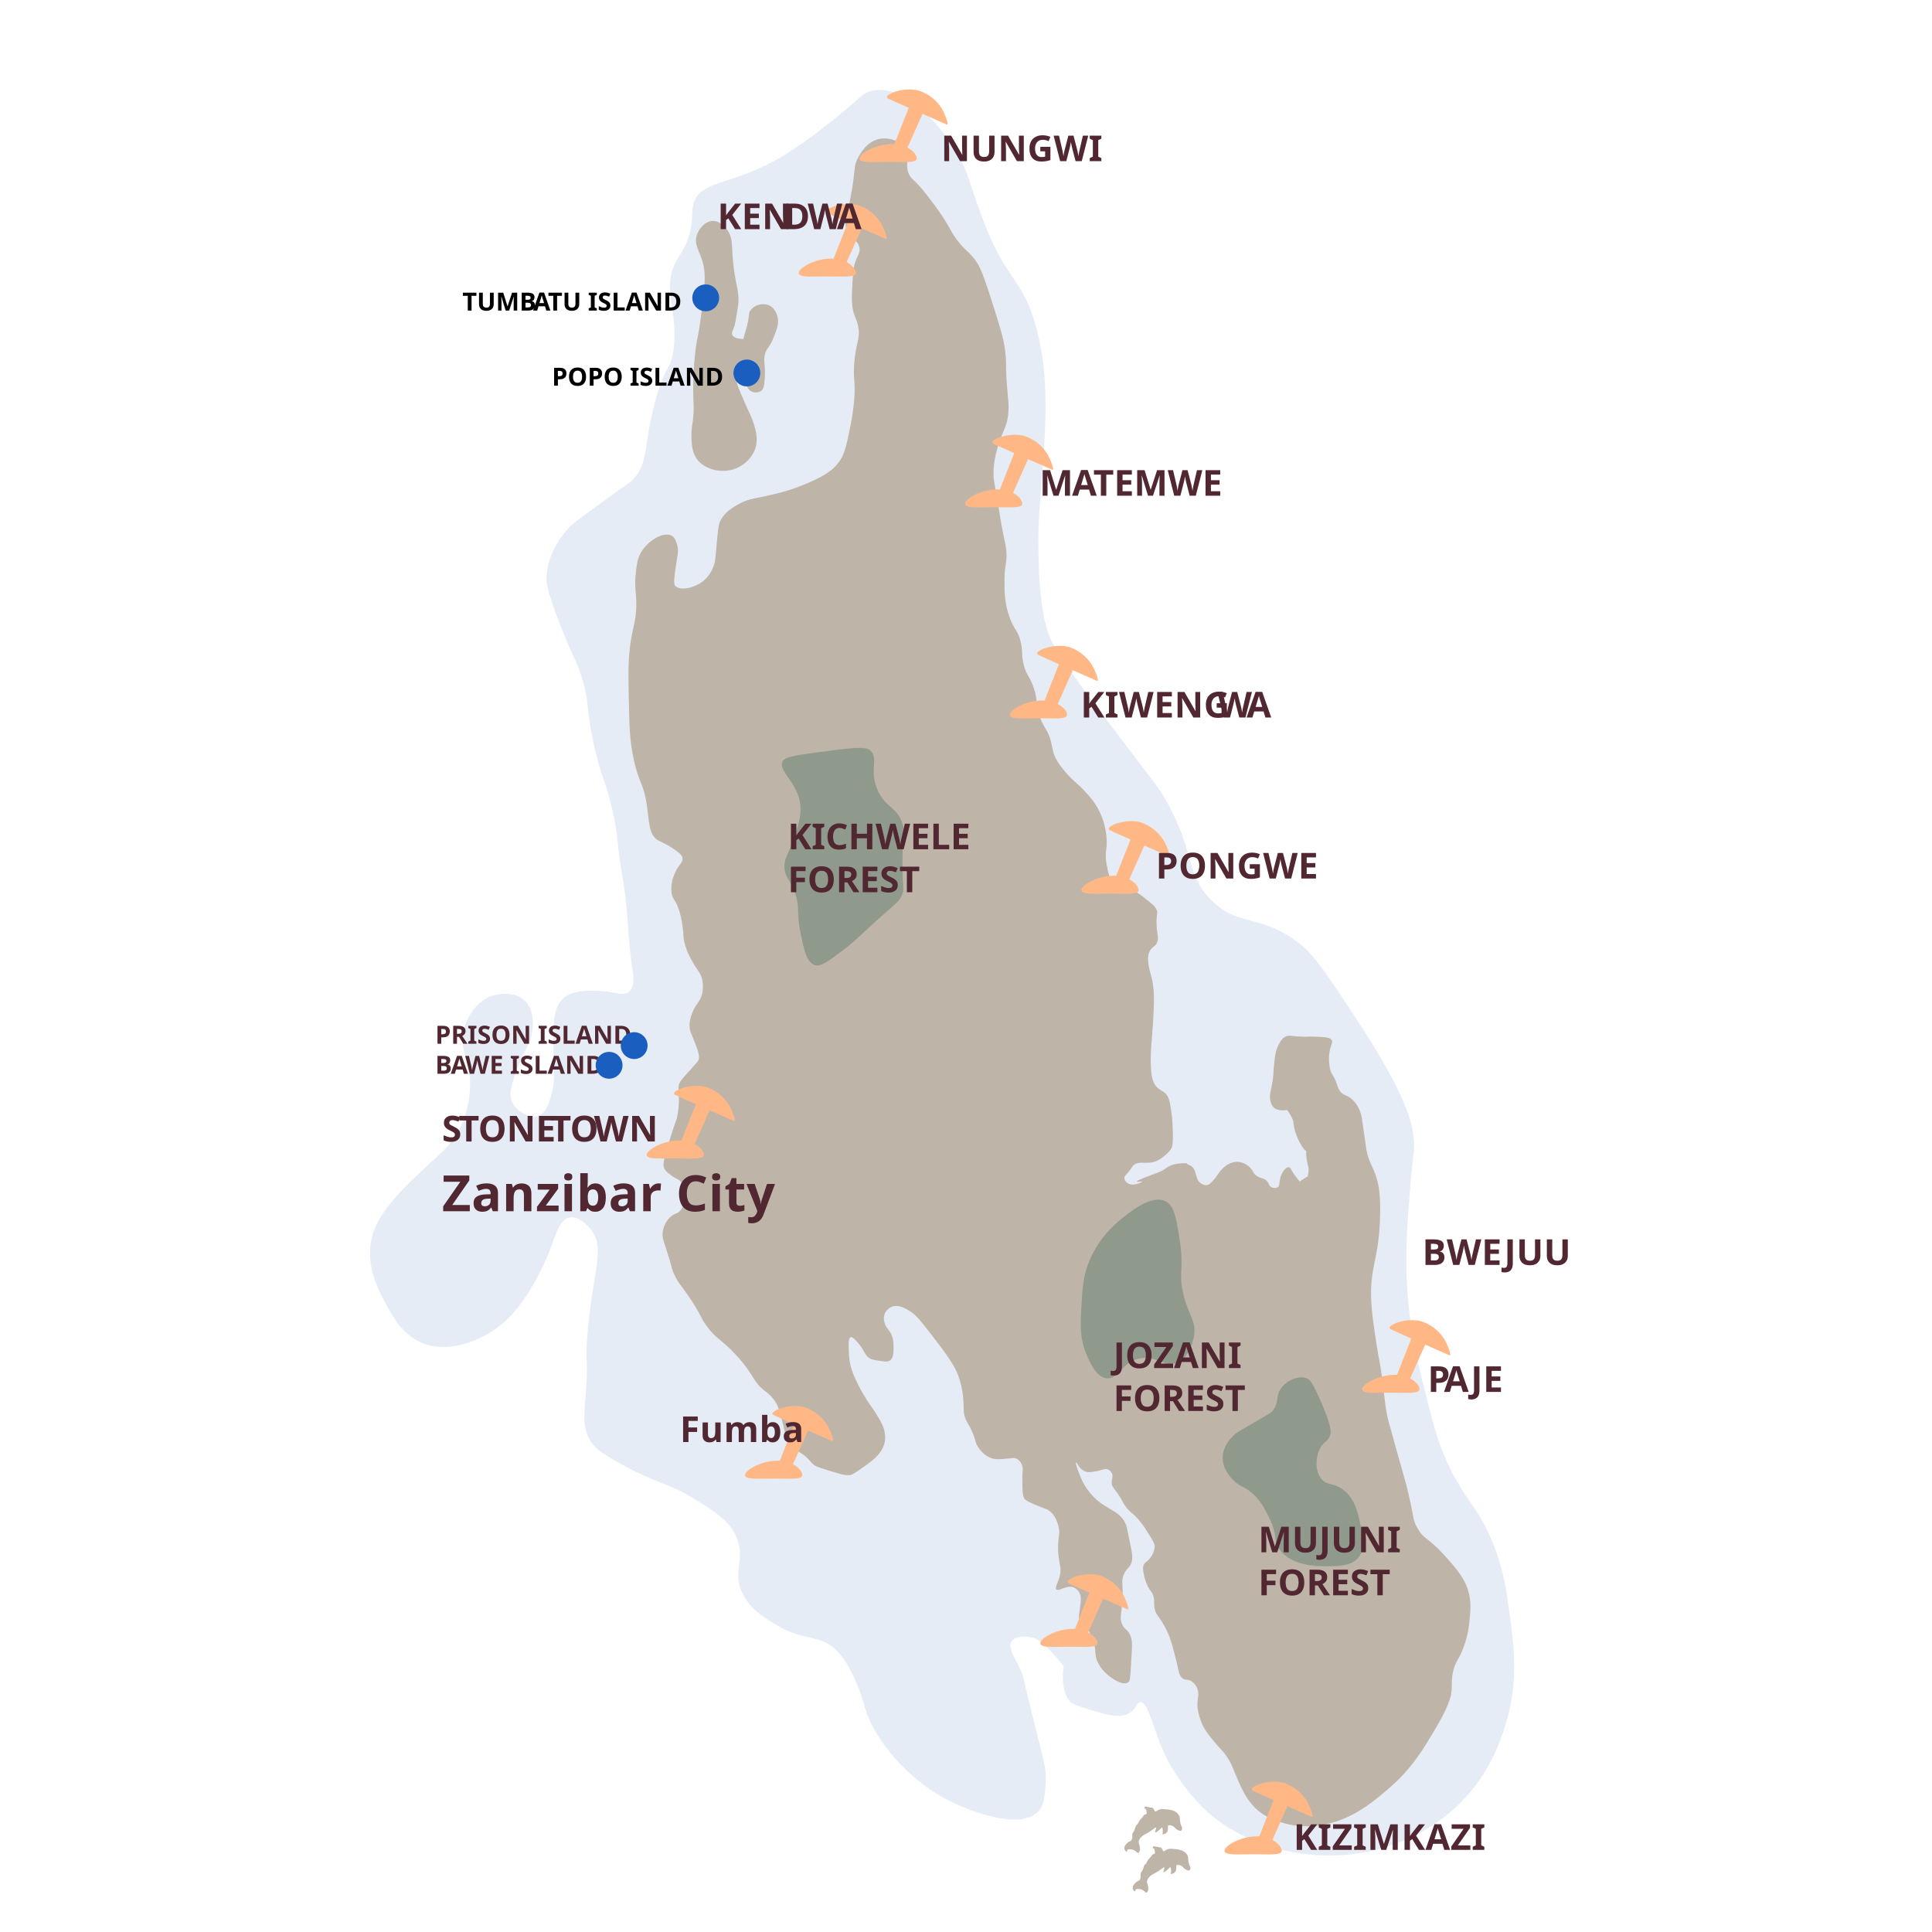
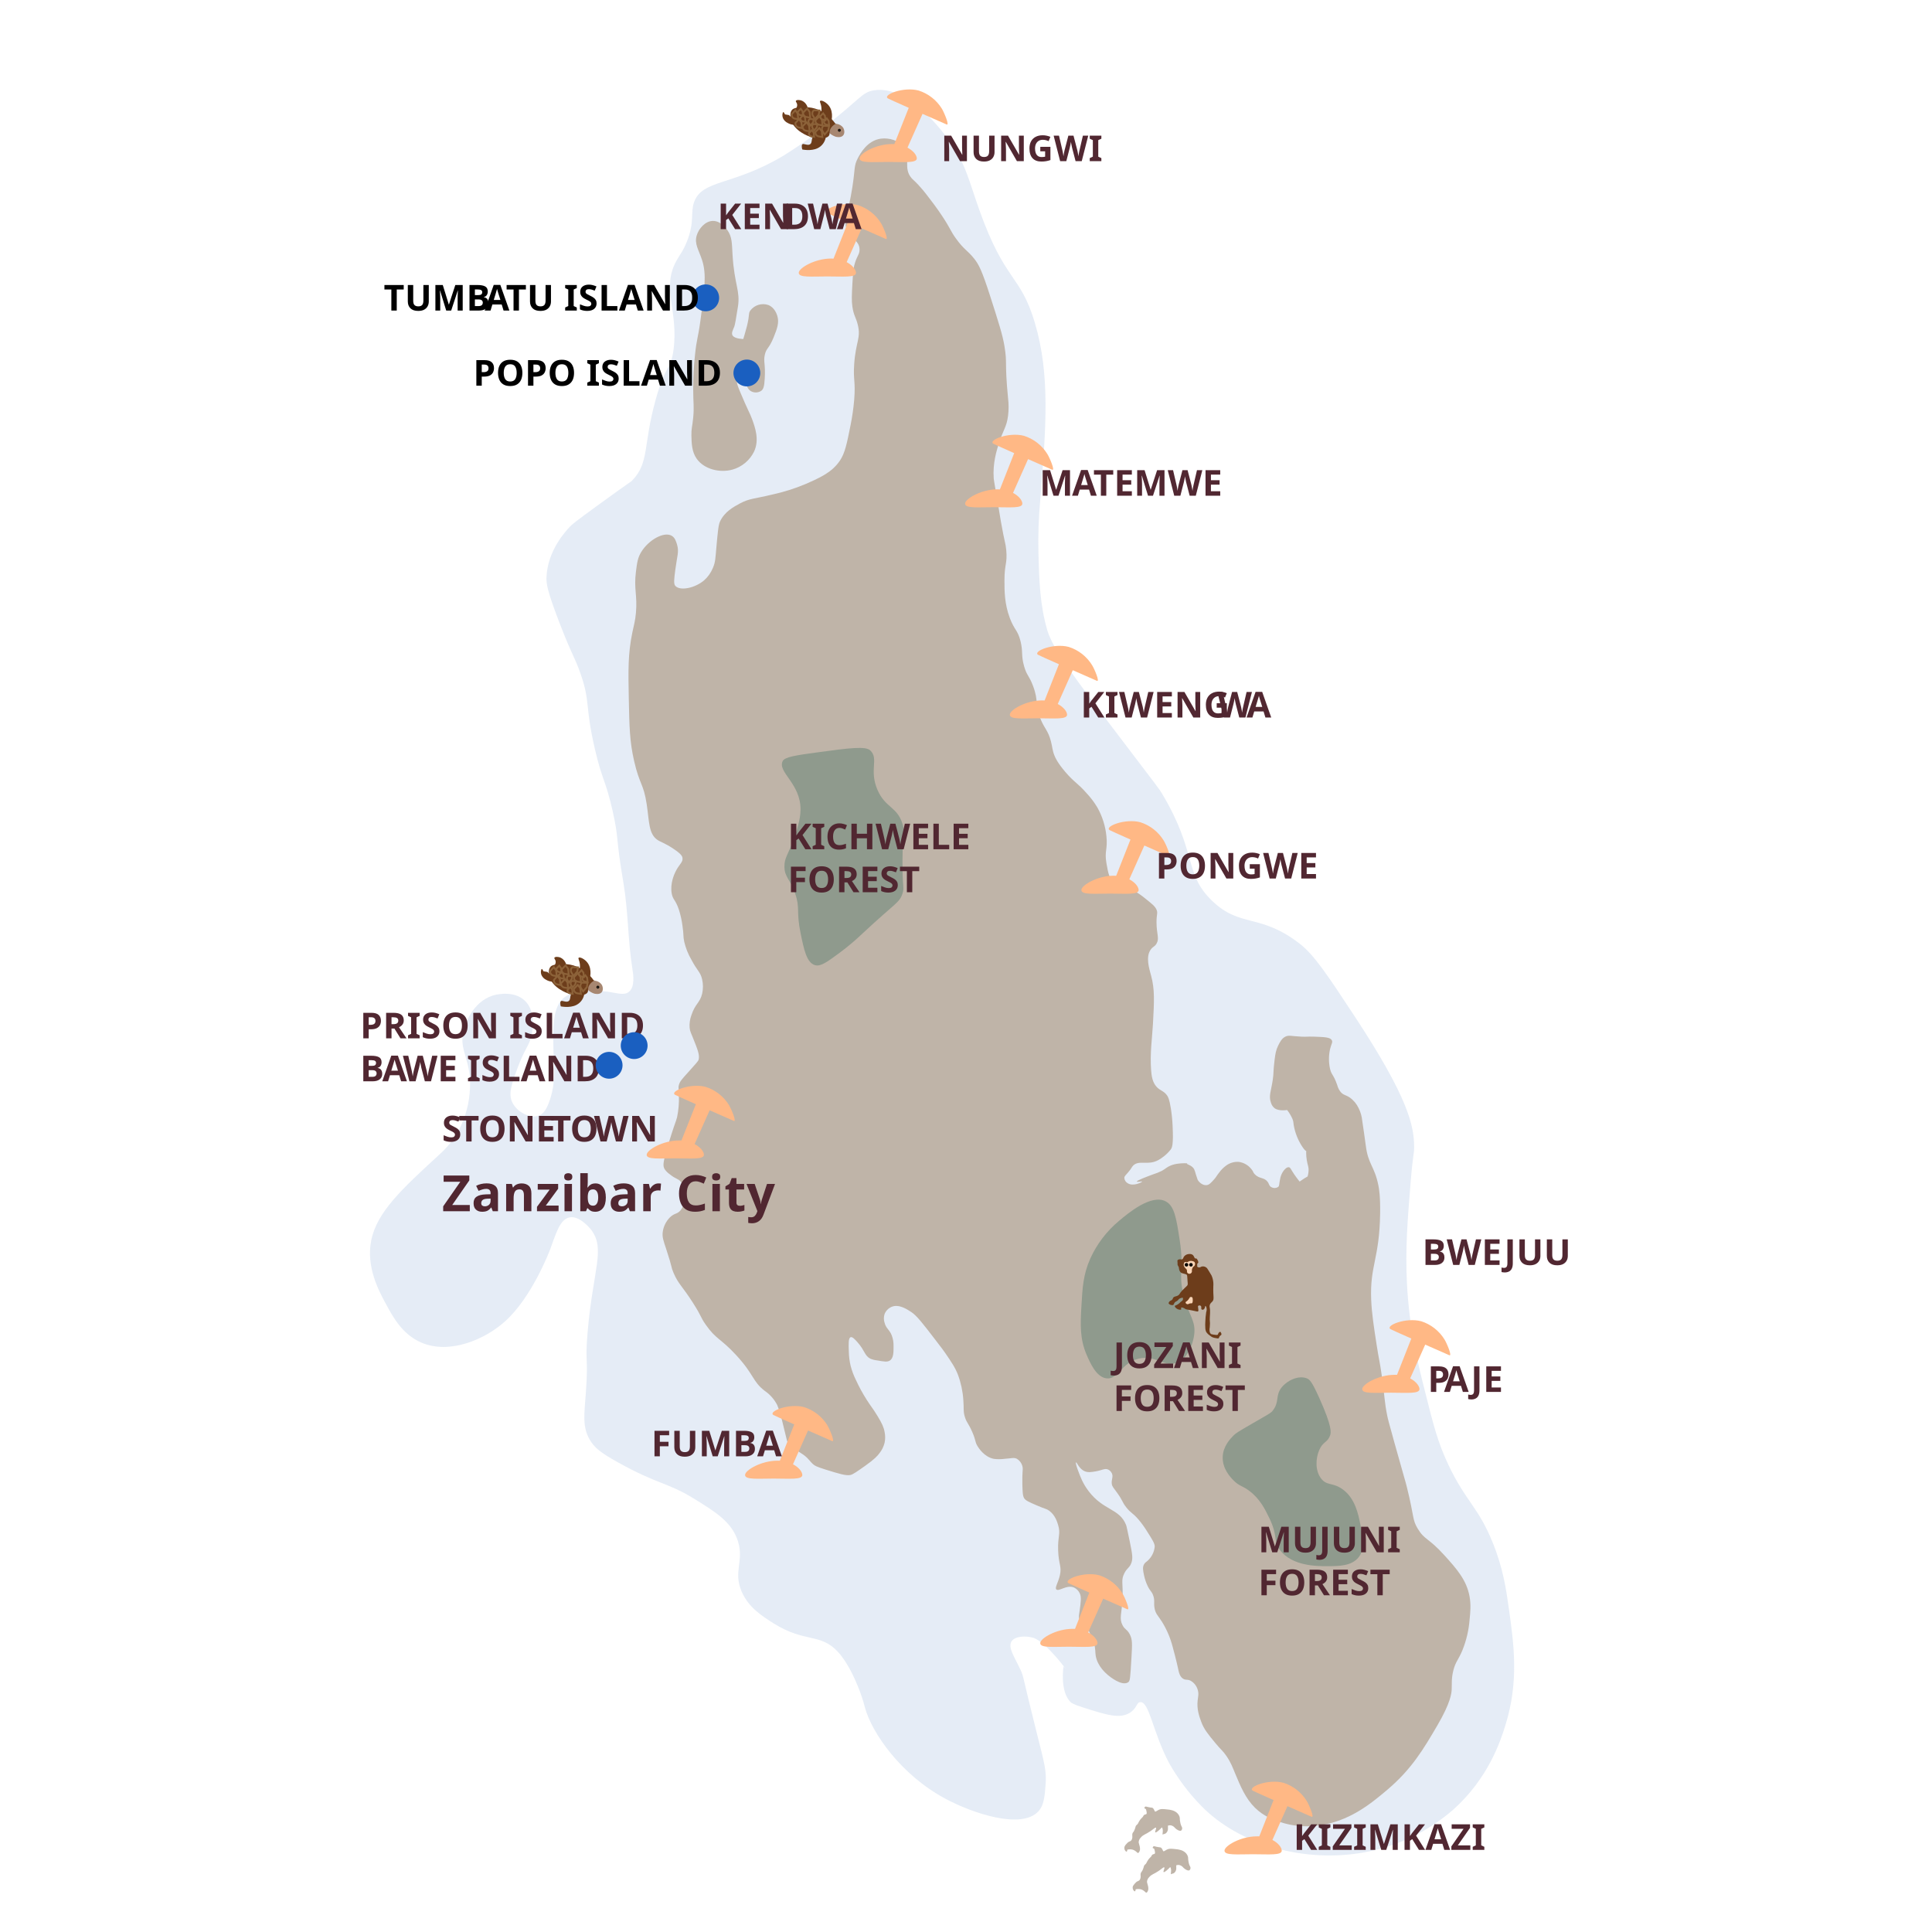
<svg xmlns="http://www.w3.org/2000/svg" viewBox="0 0 1080 1080">
  <defs>
-     <style>.cls-1{fill:#a1bbde;opacity:0.28;}.cls-2{fill:#bfb4a8;}.cls-3{fill:#ffb885;}.cls-4{fill:#8f9a8d;}.cls-10,.cls-16,.cls-5{font-size:20px;}.cls-10,.cls-15,.cls-16,.cls-17,.cls-5{fill:#512731;}.cls-10,.cls-15,.cls-16,.cls-17,.cls-20,.cls-5{font-family:Perpetua-Bold, Perpetua;font-weight:700;}.cls-11,.cls-15,.cls-5{letter-spacing:0.01em;}.cls-6{letter-spacing:-0.02em;}.cls-16,.cls-7{letter-spacing:0em;}.cls-8{letter-spacing:-0.12em;}.cls-9{letter-spacing:-0.05em;}.cls-10{letter-spacing:-0.08em;}.cls-12{letter-spacing:-0.11em;}.cls-13{letter-spacing:-0.08em;}.cls-14{letter-spacing:-0.04em;}.cls-15{font-size:28px;}.cls-17,.cls-20{font-size:14px;letter-spacing:0em;}.cls-18{letter-spacing:-0.09em;}.cls-19{fill:#1a5fc0;}.cls-21{letter-spacing:-0.08em;}</style>
+     <style>.cls-1{fill:#a1bbde;opacity:0.28;}.cls-2{fill:#bfb4a8;}.cls-3{fill:#ffb885;}.cls-4{fill:#8f9a8d;}.cls-10,.cls-16,.cls-19,.cls-5{font-size:20px;}.cls-10,.cls-15,.cls-16,.cls-5{fill:#512731;}.cls-10,.cls-15,.cls-16,.cls-19,.cls-5{font-family:Perpetua-Bold, Perpetua;font-weight:700;}.cls-11,.cls-15,.cls-19,.cls-5{letter-spacing:0.01em;}.cls-6{letter-spacing:-0.02em;}.cls-16,.cls-7{letter-spacing:0em;}.cls-8{letter-spacing:-0.12em;}.cls-9{letter-spacing:-0.05em;}.cls-10{letter-spacing:-0.08em;}.cls-12{letter-spacing:-0.11em;}.cls-13{letter-spacing:-0.08em;}.cls-14{letter-spacing:-0.04em;}.cls-15{font-size:28px;}.cls-17{letter-spacing:-0.09em;}.cls-18{fill:#1a5fc0;}.cls-20{fill:#6d3d1b;}.cls-21{fill:#f9d5b7;}.cls-22,.cls-24,.cls-25{fill:none;stroke-miterlimit:10;}.cls-22{stroke:#000;}.cls-23{fill:#a78771;}.cls-24{stroke:#8c6239;}.cls-25{stroke:#16110d;}</style>
  </defs>
  <g id="sea_shape">
    <path class="cls-1" d="M462,70a245.54,245.54,0,0,1-24,17c-28.4,17-45.53,13.27-50,26-2.15,6.11.42,10.9-4,22-2.21,5.54-4.11,7.51-6,11-8.38,15.5,1.39,27.62-1.5,49.5-1.56,11.84-4.3,7.34-10,28-7.12,25.79-3.46,35-13,45-.92,1-.15,0-18,13-14.74,10.7-15.85,11.76-17,13-2.39,2.57-12.33,13.23-13,28-.16,3.49.2,7.23,7,25,7.23,18.89,8.77,19.72,12,29,5.62,16.15,2.39,17.72,8,42,4.18,18.08,6,17.23,10,35,3.58,15.8,1.47,13.43,6,40,2.7,15.86,2.46,32.12,5,48,.47,3,1.67,10.12-2,13-2.59,2-6.07.72-11,0-2.09-.31-17.69-2.6-25,3-6.88,5.27-6.49,17.58-6,33,.22,6.88,1.12,14.35-2,24-2.06,6.37-4.11,8.21-6,9-4.94,2.06-12.29-1.68-15-7-2.5-4.9-.6-10.26,3-20,4.22-11.4,7.16-12.61,8-20,.41-3.62,1.33-11.79-4-17-6.58-6.43-17.41-3.19-18-3-11.45,3.61-15.55,16.51-16,18-4,13.29,5,17.5,3,37a54.23,54.23,0,0,1-7,22,51.24,51.24,0,0,1-10,12c-20.85,19.18-34.85,32.06-38,48-2.92,14.77,4.28,28.11,8,35,4.18,7.75,9.43,17.48,20,22,16.13,6.9,36-2,47-12,14.74-13.36,24.39-38.39,25-40,3.13-8.3,5.33-17,11-18s11.64,6.53,12,7c8.06,10.76,1,22.1-2,57-1.59,18.31.53,13.06-1,34-.88,12.08-2,18.86,2,26,2.65,4.77,6.4,7.66,16,13,22,12.26,27.7,11.23,42,20,12.37,7.59,21.6,13.25,25,24,3.54,11.17-2.71,16.79,2,28,3.8,9,11.42,13.85,18,18,17.48,11,26.14,5.19,36,16,5.64,6.19,9.52,15.47,11,19a87.37,87.37,0,0,1,4,12c3.71,13.81,19.81,37.53,45,51,14.89,8,42.52,17.45,52,7,3.1-3.42,3.46-8.1,4-15,.59-7.58-.67-11.84-5-29-8.19-32.5-7.14-31-9-35-3.52-7.51-7.23-12.64-5-16,2-3,7.94-3.14,12-2,7.49,2.1,21.85,22.09,17,16,0,0-2.19,14,4,20,.51.49,1.38,1.21,7,3,12.91,4.11,20.32,6.46,26,3,4.14-2.52,3.76-5.93,6-6,5-.15,6.9,16.73,16,34a115.32,115.32,0,0,0,18,24c21.5,22,57.85,32,91,26a103.86,103.86,0,0,0,50-24c19.52-17.59,26.2-38,29-47,7.68-24.55,4.76-45.36,2-65-1.52-10.86-3.16-22.54-9-37-8-20-15.19-23.14-25-44-5.81-12.36-8.21-21.91-13-41-4-15.79-8.72-34.75-10-60-1-19.3.39-36.13,2-56,1.51-18.6,2.09-15.82,2-21-.2-11-2.88-26.23-33-72-15.22-23.13-22.83-34.7-31-41-22.23-17.16-33.16-8.69-49-24s-8.14-26.87-28-60c-1.4-2.34-1.72-2.74-24-32-24.57-32.26-36.92-48.6-40-59-4.23-14.26-4.62-28.73-5-43a257.61,257.61,0,0,1,1-30c3.26-40.62,5.62-70-3-99-8.14-27.42-16.48-22.33-31-63-5.92-16.58-7.59-26-17-39-3.26-4.5-22.58-31.19-42-28C481.73,51.61,480.89,55.38,462,70Z" />
  </g>
  <g id="zanzibar_map">
    <path class="cls-2" d="M392.5,145.5c2.55,7.9,1.37,16.6-1,34-1.33,9.74-2.1,10-3,19a176.86,176.86,0,0,0-1,19c0,7.95.61,9.76,0,16-.49,5-1.09,6.15-1,10,.11,4.41.22,9.1,3,13,4.11,5.76,12.76,8,20,6a19.36,19.36,0,0,0,12-10c3.16-6.67.53-13.69-1-18-1.28-3.58-2.56-5.3-7-16-1.13-2.73-2.52-6.17-1-8,.72-.87,2.16-1.45,3-1s.67,1.42,1,3c.27,1.31.95,4.57,3,6a5.51,5.51,0,0,0,6,0c1.27-.94,1.75-2.48,2-7,.46-8.25-.81-9.13,0-13,.86-4.1,2.32-3.31,5-10,1.86-4.63,3.21-8.15,2-12-.26-.81-1.45-4.6-5-6a9,9,0,0,0-10,3c-1.32,1.79-.29,2.24-2,9-.77,3-2,7-2,7h0s-4.79,0-6-2c-.78-1.27.18-2.95,1-5,.39-1,.92-4.31,2-11,1.43-8.9-2-12.3-3-29-.39-6.36-.15-10.1-3-14-.74-1-3.69-5.06-8-5s-7.85,4.3-9,8C388,136.32,390.61,139.66,392.5,145.5Z" />
    <path class="cls-2" d="M509.5,99.5c-4.69-5.47-.36-11.61-4-17-2.76-4.08-8.62-5.56-13-5-7.76,1-11.68,8.47-13,11-2.21,4.23-1.42,5.69-3,16-2.5,16.25-5.41,18.74-3,24s6.94,6.08,7,11c0,3-1.63,3.51-3,9-.6,2.39-.73,4.92-1,10-.34,6.38-.51,9.57,0,13,.74,5,2,5.9,3,10,1.87,7.53-1.12,9.39-2,22-.64,9.13.84,9.46,0,20a125.82,125.82,0,0,1-2,14c-2.09,10.52-3.14,15.78-6,20-4.44,6.55-10.79,9.36-19,13a107,107,0,0,1-19,6c-9.87,2.41-12.55,2.05-18,5-3.51,1.9-8.46,4.58-11,10-.91,1.94-1.27,6-2,14-.59,6.54-.54,8.69-2,12a18.69,18.69,0,0,1-5,7c-5,4.22-13.32,6-16,3-1-1.12-.67-3.76,0-9,1-7.68,2.17-10.05,1-14-.54-1.82-1.17-3.93-3-5-4.39-2.55-13,2.44-17,9-2,3.21-2.36,6-3,11-1.26,9.79.86,13.2,0,23-.4,4.6-1.14,6.86-2,11-2.5,12-2.31,21.44-2,37,.32,16,.48,24,3,35,3,13.18,5.23,12.37,7,24,1.46,9.57,1,16.58,6,20,1.92,1.3,4.13,1.73,9,5,4.2,2.82,4.82,4,5,5,.47,2.51-1.88,3.54-4,8-.56,1.18-3,6.41-2,12,.68,3.63,2.07,3.27,4,9a49.88,49.88,0,0,1,2,9c.81,5.29.28,5.65,1,9a36.62,36.62,0,0,0,4,10c3.35,6.38,5.07,6.84,6,11a18,18,0,0,1,0,8c-1.21,5.11-3.88,5.49-6,12a16.52,16.52,0,0,0-1,7c.22,2.09.81,3,2,6,2.5,6.24,3.76,9.36,3,12-.18.64-1.79,2.43-5,6-4.31,4.79-5.39,5.85-6,8-.43,1.51-.05,1.53,0,6a50.14,50.14,0,0,1-1,12c-.28,1.22-.29,1-2,6-.17.49-2.05,6.1-4,13-1.75,6.21-2.05,8.14-1,10a11,11,0,0,0,3,3c3.21,2.61,4.49,2.29,6,4,1.72,1.94,1.85,4.36,2,7,.13,2.31.34,6.12-2,9-1.9,2.34-3.37,1.47-6,4a14.38,14.38,0,0,0-4,8c-.45,3,.35,5,2,10,3.53,10.65,2.43,9.33,4,13,2.74,6.42,4.68,7.09,11,17,4.95,7.76,3.84,7.47,7,12,5.77,8.27,8.32,7.58,17,17,10.34,11.22,9,14.62,16,20a21.24,21.24,0,0,1,7,8,40.86,40.86,0,0,1,2,6c.39,1.36.66,2.41,2,8,1.43,6,1.48,6.27,2,7,1.15,1.64,2.77,2.76,6,5,1.87,1.3,1.86,1.12,3,2,2.73,2.11,3.32,3.53,5,5,.92.81,1.95,1.43,7,3,7.68,2.39,11.52,3.58,14,3,1.35-.32,3.57-1.88,8-5,5.45-3.84,7.07-5.75,8-7a15.11,15.11,0,0,0,3-6,14.57,14.57,0,0,0,0-6c-.48-2.69-1.46-4.84-4-9-2.84-4.66-3.36-4.83-6-9a90,90,0,0,1-6-11,41.36,41.36,0,0,1-3-8,37.42,37.42,0,0,1-1-8c-.16-4.06-.3-7.53,1-8,1-.38,2.51,1.31,4,3,4,4.55,3.81,7.36,7,9a14.25,14.25,0,0,0,4,1c3.72.65,5.58,1,7,0,2.09-1.43,2-4.86,2-8a15.72,15.72,0,0,0-1-6c-1.37-3.45-3.11-3.7-4-7a7.86,7.86,0,0,1,0-5,7.35,7.35,0,0,1,4-4c4-1.64,8.59,1.4,11,3,3,2,6.38,6.36,13,15,4.44,5.79,5,6.51,6,8,3.52,5.16,5.41,7.91,7,12a49.43,49.43,0,0,1,3,14c.43,5.16-.2,6.48,1,10,1.06,3.11,2,3.33,4,8,2.19,5,1.38,5.38,3,8,.55.9,3.64,5.9,9,7a23.2,23.2,0,0,0,6,0c4-.27,5.31-.89,7,0a6.85,6.85,0,0,1,3,4c.44,1.46.11,2.12,0,6,0,0,0,1.94,0,4,.12,4.44.18,6.65,1,8s2.87,2.21,7,4c4.91,2.13,5.42,1.85,7,3,3.32,2.42,4.44,6.15,5,8,1.5,5-.24,6.07,0,14,.24,8.11,2.11,8.9,1,14-1,4.41-3,7-2,8,1.43,1.39,5.86-2.9,10-1a6.68,6.68,0,0,1,3,3c1.09,2.11.74,4.77,0,10-.37,2.59-.65,3.67,0,5s1.41,1.24,3,3a19.16,19.16,0,0,1,3,5,30.92,30.92,0,0,1,2,5c1,3.27.65,4.81,1,7,1,6.06,5.83,10,7,11,.9.74,7.45,6.1,11,4,1.27-.75,1.3-2,2-14,.43-7.45.59-10-1-13-1.51-2.84-2.6-2.35-4-5-2-3.87-.41-6.24,0-15,.39-8.42-1-10.11,1-14,1.62-3.24,3-3,4-6,.79-2.37.59-4.44-1-12-1.18-5.6-1.76-8.41-2-9-3.73-9.41-12.58-7.89-21-19-3.14-4.14-4.53-7.81-6-11.82,0,0-1.49-3.93-1-4.18s1.64,3.68,5,5c1.81.71,3.58.41,6,0,3.7-.63,5.12-1.88,7-1a4.5,4.5,0,0,1,2,2c1,2-.33,3.53,0,6,.22,1.62,1,2.16,3,5,3.36,4.66,2.57,4.88,5,8,2.74,3.52,3.45,2.87,7,7a54.63,54.63,0,0,1,5,7c2.69,4.21,4,6.32,4,8a12.13,12.13,0,0,1-4,8c-.9.81-1.47,1-2,2-.89,1.63-.55,3.36,0,6a26.74,26.74,0,0,0,2,6c1.5,3.11,2.13,2.84,3,5,1.31,3.24.23,4.67,1,8,.65,2.81,1.85,3.64,4,7a50.06,50.06,0,0,1,6,14c2,7.26,3,12,3,12,.44,2.15.93,4.82,3,6,1.42.81,2.2.13,4,1a8.49,8.49,0,0,1,4,5c.74,2.31.23,4,0,6-.58,5,.92,9.06,2,12,1.53,4.17,3.73,6.83,8,12,3.24,3.92,3.94,4,6,7,2.64,3.8,3.61,6.68,5,10,3,7.19,5.8,13.86,11,19,4.94,4.89,10.41,6.77,14,8a46.67,46.67,0,0,0,21,2c17.67-2,30.12-12.5,39-20,13.68-11.56,20.39-23,28-36,7.43-12.67,7.9-18,8-20,.17-3.26-.26-6.23,1-11s2.69-5.45,5-11a57.12,57.12,0,0,0,4-17c.44-4.37.84-8.34,0-13-1.65-9.19-7.09-15.36-14-23-9.15-10.12-11.13-8.53-15-15-3.13-5.22-1.83-6.25-6-23-1.14-4.6-.72-2.44-7-25-3.38-12.14-3.66-13.33-4-15-1.64-8-1.38-10.51-3-22-1.21-8.64-1.62-9-3-18-1.53-9.94-2.7-17.47-3-25-.77-19.1,4.61-22.72,5-48,.15-9.88-.6-14.06-1-16-2.22-10.77-5.7-11.6-7-22-.58-4.68-1.34-9.33-2-14a19.84,19.84,0,0,0-2-7,15.22,15.22,0,0,0-5-6c-2.2-1.46-3.44-1.26-5-3a10.4,10.4,0,0,1-2-4c-2.17-6.16-3.11-5.35-4-9a25.66,25.66,0,0,1,0-11c.73-3,1.62-3.83,1-5-.89-1.67-3.94-1.8-10-2-4-.13-3.59.15-7,0-5.72-.26-7-1-9,0s-3,3-4,5c-1.22,2.45-1.58,4.58-2,8-.86,7-.41,7-1,11-.94,6.52-2.44,9.12-1,13a6.07,6.07,0,0,0,2,3c2.54,1.82,7,1,7,1h0a23.31,23.31,0,0,1,3,5c.73,1.81.36,2.13,1,5a33.24,33.24,0,0,0,2,6c1.55,3.44,4.17,7.35,5,7,.64-.27.14-3,0-3a23.43,23.43,0,0,0,0,8c.47,3.08,1.12,3.61,1,6-.15,2.85-1.23,4.91-1,5s1.33-1.68,1-2c0,0-.29-.29-5,3h0s-1.65-2-3-4c-2-2.9-2.06-3.86-3-4-1.25-.19-2.44,1.31-3,2a11.27,11.27,0,0,0-2,5c-.54,2.57-.22,3.33-1,4a3.65,3.65,0,0,1-4,0c-1.23-.76-.92-1.64-2-3-2-2.47-4.42-1.42-7-4-1.21-1.21-.65-1.42-2-3a10.86,10.86,0,0,0-7-4,10.65,10.65,0,0,0-7,2,17.45,17.45,0,0,0-4,4c-1.48,1.84-1.55,2.42-3,4-1.73,1.89-2.6,2.84-4,3-2.07.23-4.13-1.42-5-3-.1-.19-.4-1.13-1-3a20.64,20.64,0,0,0-1-3c-1.34-2.21-4.12-2.6-4-3s2,0,2,0a24.5,24.5,0,0,0-7,0,16.37,16.37,0,0,0-4,1c-2.22.89-2.8,1.76-5,3a32.87,32.87,0,0,1-5,2c-3.67,1.37-9.16,3.42-9,4,.11.41,2.94-.26,3,0s-4.84,2.91-8,1a3.81,3.81,0,0,1-2-3c0-1,.75-1.57,2-3,2.2-2.51,2-3,3-4,3.42-3.21,8.12.19,14-3a22.89,22.89,0,0,0,3-2,22.29,22.29,0,0,0,4-4c.64-.9,1.53-2.54,1-13a86.09,86.09,0,0,0-1-10c-.83-5.09-1.54-6.32-2-7-1.89-2.78-3.86-2.64-6-5s-2.75-5.67-3-9c-.74-9.74.58-18.37,1-26,.71-12.9,1.06-19.34-1-27-1-3.83-3.38-10.83,0-15,1.17-1.45,2-1.31,3-3,1.76-3,0-5.19,0-12,0-4.59.85-5.06,0-7s-2.54-3.22-6-6a45.94,45.94,0,0,0-4-3c-6.21-4-9.4-2.27-13-5-3.37-2.56-4.09-6.74-5-12-1.18-6.83.76-7.54,0-15a41.1,41.1,0,0,0-5-16,45.55,45.55,0,0,0-6-8c-5.1-5.86-6.88-6-12-12-4.26-5-5.5-7.78-6-9-1.28-3.16-1.12-4.56-2-8-1.63-6.34-3.56-6.88-6-13-3.2-8-.7-9.14-4-18-2.26-6.05-3.45-5.61-5-11-1.79-6.23-.53-8-2-14-1.57-6.37-3.44-6.19-6-13-3-8-3-15.07-3-21,0-9.48,1.69-9.37,1-17-.37-4.14-.83-3.68-3-16-.56-3.16-.46-2.8-2-12-2-11.66-1.94-11.24-2-12-.63-8.63,1.63-15.71,3-20,2.32-7.26,4.16-8.67,5-15a40.63,40.63,0,0,0,0-10c-2-20.67-.32-18.84-2-29-1-6.23-3.35-13.49-8-28s-6.43-17.79-9-21c-3.59-4.49-5.53-4.85-10-11-3.4-4.69-2.79-5.18-8-13-3-4.49-5.33-7.53-8-11-1.65-2.15-3.08-3.93-5-6C511,100.83,510.44,100.59,509.5,99.5Z" />
  </g>
  <g id="beach_icon">
    <path class="cls-3" d="M810.15,757.57l-13.45-5.92-8.41,18.88c3.37,1.78,5.21,4.32,5.21,6,0,2.76-7.16,2-16,2s-16,.76-16-2,9.16-8,18-8c.5,0,1,0,1.45,0l8-20.3-.07,0c-6.18-2.74-11.36-5.06-11.67-5.28-2.8-2,8.7-6.63,17.26-4.36a23.74,23.74,0,0,1,13,10.16C808.72,750.76,812,758.39,810.15,757.57Z" />
    <path class="cls-3" d="M653.15,478.57l-13.45-5.92-8.41,18.88c3.37,1.78,5.21,4.32,5.21,6,0,2.76-7.16,2-16,2s-16,.76-16-2,9.16-8,18-8c.5,0,1,0,1.45.05l8-20.3-.07,0c-6.18-2.74-11.36-5.06-11.67-5.28-2.8-2,8.7-6.63,17.26-4.36a23.74,23.74,0,0,1,13,10.16C651.72,471.76,655,479.39,653.15,478.57Z" />
    <path class="cls-3" d="M613.15,380.57l-13.45-5.92-8.41,18.88c3.37,1.78,5.21,4.32,5.21,6,0,2.76-7.16,2-16,2s-16,.76-16-2,9.16-8,18-8c.5,0,1,0,1.45.05l8-20.3-.07,0c-6.18-2.74-11.36-5.06-11.67-5.28-2.8-2,8.7-6.63,17.26-4.36a23.74,23.74,0,0,1,13,10.16C611.72,373.76,615,381.39,613.15,380.57Z" />
    <path class="cls-3" d="M588.15,262.57l-13.45-5.92-8.41,18.88c3.37,1.78,5.21,4.32,5.21,6,0,2.76-7.16,2-16,2s-16,.76-16-2,9.16-8,18-8c.5,0,1,0,1.45.05l8-20.3-.07,0c-6.18-2.74-11.36-5.06-11.67-5.28-2.8-2,8.7-6.63,17.26-4.36a23.74,23.74,0,0,1,13,10.16C586.72,255.76,590,263.39,588.15,262.57Z" />
    <path class="cls-3" d="M733.15,1015.57l-13.45-5.92-8.41,18.88c3.37,1.78,5.21,4.32,5.21,6,0,2.76-7.16,2-16,2s-16,.76-16-2,9.16-8,18-8c.5,0,1,0,1.45,0l8-20.3-.07,0c-6.18-2.74-11.36-5.06-11.67-5.28-2.8-2,8.7-6.63,17.26-4.36a23.74,23.74,0,0,1,13,10.16C731.72,1008.76,735,1016.39,733.15,1015.57Z" />
    <path class="cls-3" d="M630.15,899.57l-13.45-5.92-8.41,18.88c3.37,1.78,5.21,4.32,5.21,6,0,2.76-7.16,2-16,2s-16,.76-16-2,9.16-8,18-8c.5,0,1,0,1.45,0l8-20.3-.07,0c-6.18-2.74-11.36-5.06-11.67-5.28-2.8-2,8.7-6.63,17.26-4.36a23.74,23.74,0,0,1,13,10.16C628.72,892.76,632,900.39,630.15,899.57Z" />
    <path class="cls-3" d="M465.15,805.57l-13.45-5.92-8.41,18.88c3.37,1.78,5.21,4.32,5.21,6,0,2.76-7.16,2-16,2s-16,.76-16-2,9.16-8,18-8c.5,0,1,0,1.45,0l8.05-20.3-.07,0c-6.18-2.74-11.36-5.06-11.67-5.28-2.8-2,8.7-6.63,17.26-4.36a23.74,23.74,0,0,1,13,10.16C463.72,798.76,467,806.39,465.15,805.57Z" />
    <path class="cls-3" d="M410.15,626.57l-13.45-5.92-8.41,18.88c3.37,1.78,5.21,4.32,5.21,6,0,2.76-7.16,2-16,2s-16,.76-16-2,9.16-8,18-8c.5,0,1,0,1.45,0l8.05-20.3-.07,0c-6.18-2.74-11.36-5.06-11.67-5.28-2.8-2,8.7-6.63,17.26-4.36a23.74,23.74,0,0,1,13,10.16C408.72,619.76,412,627.39,410.15,626.57Z" />
    <path class="cls-3" d="M529.15,69.57,515.7,63.65l-8.41,18.88c3.37,1.78,5.21,4.32,5.21,6,0,2.76-7.16,2-16,2s-16,.76-16-2,9.16-8,18-8c.5,0,1,0,1.45,0L508,60.25l-.07,0c-6.18-2.74-11.36-5.06-11.67-5.28-2.8-2,8.7-6.63,17.26-4.36a23.74,23.74,0,0,1,13,10.16C527.72,62.76,531,70.39,529.15,69.57Z" />
    <path class="cls-3" d="M495.15,133.57l-13.45-5.92-8.41,18.88c3.37,1.78,5.21,4.32,5.21,6,0,2.76-7.16,2-16,2s-16,.76-16-2,9.16-8,18-8c.5,0,1,0,1.45.05l8.05-20.3-.07,0c-6.18-2.74-11.36-5.06-11.67-5.28-2.8-2,8.7-6.63,17.26-4.36a23.74,23.74,0,0,1,13,10.16C493.72,126.76,497,134.39,495.15,133.57Z" />
  </g>
  <g id="forest_areas">
    <path class="cls-4" d="M651.5,671.5c-8.07-4-20.57,6.45-26,11a59.21,59.21,0,0,0-16,21c-4,9-4.39,16.22-5,27-.56,10-.92,18,3,27,2,4.57,5.35,12.29,11,13,6.51.82,8.23-8.65,18-11s14.58,5.47,22,2c7-3.29,8.73-13.14,9-15,1.24-8.43-3.12-10.93-6-23s.51-13.55-2-30C657.59,681,656.53,674,651.5,671.5Z" />
    <path class="cls-4" d="M730.5,770.5c-4.52-1.8-10.75,1-14,5-3.76,4.67-1.09,8-5,13-1,1.33-1.64,1.6-11,7-8.78,5.07-9.68,5.66-11,7-1.76,1.79-5.82,5.94-6,12-.2,6.61,4.35,11.3,6,13,3.29,3.39,4.87,2.85,9,6,5.93,4.52,8.68,10.22,11,15,5.24,10.83,2,12.75,6,18,6.8,8.92,20.43,9,26,9,6.67,0,14,.06,18-5,3.63-4.62,2.4-10.86,1-18-1.19-6.07-2.93-14.92-10-20-5.44-3.91-8.81-1.83-12-6-3.36-4.38-3.11-11.23-1-16s4.52-4,6-8c.6-1.6,1.33-4.72-6-21C733.39,772.37,732.18,771.17,730.5,770.5Z" />
    <path class="cls-4" d="M457.5,420.5c-12.56,1.7-18.86,2.6-20,5-2.93,6.16,10.07,12.47,10,27,0,5.72-2.08,11.54-4,17-2.94,8.36-5.08,10-5,15,.09,5.94,3.15,6.75,6,15s.51,9.8,3,22c1.85,9.07,3.39,16.6,8,18,3.15,1,6.81-1.68,14-7a136.74,136.74,0,0,0,13-11c18.11-16.9,20.31-16.78,22-22,1.17-3.62-.14-2.86,0-19,.14-15.42,1.34-15.76,0-20-3.06-9.7-9.63-8.84-14-19-4.8-11.16.91-17.31-4-22C483.86,417,475,418.12,457.5,420.5Z" />
  </g>
  <g id="lables">
    <text class="cls-5" transform="translate(247.07 638.1)">S<tspan class="cls-6" x="9.26" y="0">T</tspan>
      <tspan class="cls-7" x="20.22" y="0">ONE</tspan>
      <tspan class="cls-8" x="58.44" y="0"> </tspan>
      <tspan class="cls-6" x="60.64" y="0">T</tspan>
      <tspan class="cls-9" x="71.6" y="0">O</tspan>
      <tspan x="84.98" y="0">WN</tspan>
    </text>
-     <text class="cls-5" transform="translate(380.07 806.1)">Fumba</text>
+     <text class="cls-5" transform="translate(364.07 814.1)">FUMBA</text>
    <text class="cls-5" transform="translate(723.07 1034.1)">KIZIMKAZI</text>
    <text class="cls-10" transform="translate(798.07 778.1)">P<tspan class="cls-11" x="9.14" y="0">AJE</tspan>
    </text>
    <text class="cls-5" transform="translate(795.07 707.1)">BWEJUU</text>
    <text class="cls-5" transform="translate(646.07 491.1)">PONGWE</text>
    <text class="cls-5" transform="translate(604.07 401.1)">KIWENG<tspan class="cls-12" x="76.43" y="0">W</tspan>
      <tspan class="cls-7" x="92.76" y="0">A</tspan>
    </text>
    <text class="cls-5" transform="translate(581.07 277.1)">M<tspan class="cls-13" x="18.22" y="0">A</tspan>
      <tspan class="cls-7" x="30.05" y="0">TEMWE</tspan>
    </text>
    <text class="cls-5" transform="translate(526.07 90.1)">NUNGWI</text>
    <text class="cls-5" transform="translate(401.07 128.1)">KEN<tspan class="cls-14" x="36.95" y="0">D</tspan>
      <tspan class="cls-12" x="50.44" y="0">W</tspan>
      <tspan x="66.77" y="0">A</tspan>
    </text>
    <text class="cls-15" transform="translate(247.07 677.1)">Zanzibar City</text>
    <text class="cls-16" transform="translate(622.35 764.75)">JOZANI <tspan x="0" y="24">FOREST</tspan>
    </text>
    <text class="cls-16" transform="translate(703.35 867.75)">MUJUNI <tspan x="0" y="24">FOREST</tspan>
    </text>
    <text class="cls-16" transform="translate(440.35 474.75)">KICHWELE <tspan x="0" y="24">FOREST</tspan>
    </text>
-     <text class="cls-17" transform="translate(243.29 583.45)">PRISON ISLAND<tspan x="0" y="16.8">B</tspan>
-       <tspan class="cls-18" x="8.68" y="16.8">A</tspan>
-       <tspan x="16.76" y="16.8">WE ISLAND</tspan>
+     <text class="cls-5" transform="translate(201.29 580.45)">PRISON ISLAND<tspan x="0" y="24">B</tspan>
+       <tspan class="cls-17" x="12.4" y="24">A</tspan>
+       <tspan class="cls-7" x="23.94" y="24">WE ISLAND</tspan>
    </text>
-     <circle class="cls-19" cx="354.5" cy="584.5" r="7.5" />
-     <circle class="cls-19" cx="394.5" cy="166.5" r="7.5" />
-     <circle class="cls-19" cx="417.5" cy="208.5" r="7.5" />
-     <circle class="cls-19" cx="340.5" cy="595.5" r="7.5" />
-     <text class="cls-20" transform="translate(258.49 173.6)">TUMB<tspan class="cls-21" x="39.52" y="0">A</tspan>
-       <tspan x="47.81" y="0">TU ISLAND</tspan>
+     <circle class="cls-18" cx="354.5" cy="584.5" r="7.5" />
+     <circle class="cls-18" cx="394.5" cy="166.5" r="7.5" />
+     <circle class="cls-18" cx="417.5" cy="208.5" r="7.5" />
+     <circle class="cls-18" cx="340.5" cy="595.5" r="7.5" />
+     <text class="cls-19" transform="translate(214.49 173.6)">TUMB<tspan class="cls-13" x="56.46" y="0">A</tspan>
+       <tspan x="68.3" y="0">TU ISLAND</tspan>
    </text>
-     <text class="cls-20" transform="translate(308.49 215.6)">POPO ISLAND</text>
+     <text class="cls-19" transform="translate(264.49 215.6)">POPO ISLAND</text>
  </g>
  <g id="dolphin">
    <path class="cls-2" d="M660.84,1022a1.65,1.65,0,0,1-.56,1.3c-.8.5-2.2-.47-2.6-.74-1.1-.76-1.08-1.3-2.22-1.86a3.13,3.13,0,0,0-1.49-.37c-.06,0-.48.08-1,.18h-.08c0,.26,0,.65,0,1.3s0,.6,0,.74a3.3,3.3,0,0,1-1.12,2.23c-.66.5-1.28.41-1.79.72,0,0,0,0-.06,0-.23-.06.3-1.61,0-3a2.92,2.92,0,0,0-.4-1,19.29,19.29,0,0,1-2.2,2.07c-.54.41-1.23.94-1.49.74-.43-.31.79-2.26.37-2.59s-1.31.71-3,1.85c-2.9,2-4.07,1.9-5.57,3.72a3.8,3.8,0,0,0-1.11,2.59,9.7,9.7,0,0,0,.37,1.49,6.57,6.57,0,0,1,.37,2.6c-.11.75-.54,1.8-1.11,1.85-.41,0-.56-.47-1.49-1.11a5,5,0,0,0-1.48-.74,6.19,6.19,0,0,0-3,0s-.05,1-.37,1.11-.86-.49-1.12-1.11a2.67,2.67,0,0,1,0-1.86,4.91,4.91,0,0,1,1.12-1.48,5.8,5.8,0,0,1,.74-.75c.82-.62,1.37-.51,1.86-1.11a2.56,2.56,0,0,0,.37-.74c.52-1.45-.15-2.16.37-3.34.22-.5.33-.34.74-1.12a10.18,10.18,0,0,0,.74-1.85,4.06,4.06,0,0,1,.37-1.12,3.51,3.51,0,0,1,.75-.74c.54-.51.39-.71,1.11-1.86a7.9,7.9,0,0,1,1.12-1.48c.32-.33.45-.4.74-.74.52-.64.39-.8.74-1.12.6-.55,1.2-.25,1.49-.74.12-.22.08-.52,0-1.11a8.67,8.67,0,0,0-.38-1.49l-.92-.56c.23-.48.35-.72.37-.74.51-.41,1.1.12,3,.37.81.11,1.13.07,1.48.37a3.73,3.73,0,0,1,.75,1.12c.28.55.23.64.37.74.47.33,1.27-.63,2.6-1.11,1-.38,2.16-.25,4.45,0a11.36,11.36,0,0,1,2.23.37,6.77,6.77,0,0,1,3,1.48,5.12,5.12,0,0,1,1.48,2.23c.29.92,0,1.18.37,3a7.91,7.91,0,0,0,.38,1.49C660.47,1021.14,660.84,1021.37,660.84,1022Z" />
    <path class="cls-2" d="M665.49,1044.17a1.65,1.65,0,0,1-.56,1.3c-.8.51-2.2-.46-2.6-.74-1.1-.76-1.09-1.3-2.23-1.86a3.22,3.22,0,0,0-1.48-.37l-1,.18h-.08c0,.26,0,.65,0,1.3s0,.6,0,.74a3.3,3.3,0,0,1-1.12,2.23c-.66.5-1.28.41-1.8.73,0,0,0,0-.06,0-.22,0,.31-1.61,0-3a2.8,2.8,0,0,0-.39-1,20.17,20.17,0,0,1-2.2,2.08c-.54.41-1.23.93-1.49.74-.43-.32.79-2.27.37-2.6s-1.31.72-3,1.86c-2.91,2-4.07,1.89-5.57,3.71a3.82,3.82,0,0,0-1.11,2.6,10,10,0,0,0,.37,1.48,6.57,6.57,0,0,1,.37,2.6c-.11.75-.54,1.81-1.11,1.86-.41,0-.56-.47-1.49-1.12a5.3,5.3,0,0,0-1.48-.74,6.19,6.19,0,0,0-3,0s-.05,1-.37,1.11-.87-.49-1.12-1.11a2.67,2.67,0,0,1,0-1.86,10.56,10.56,0,0,1,1.86-2.22c.82-.63,1.36-.52,1.85-1.12a2.15,2.15,0,0,0,.38-.74c.52-1.45-.16-2.16.37-3.34.22-.5.32-.34.74-1.11a10.12,10.12,0,0,0,.74-1.86,3.57,3.57,0,0,1,.37-1.12,3.76,3.76,0,0,1,.75-.74c.53-.51.39-.71,1.11-1.85a8,8,0,0,1,1.11-1.49,8.75,8.75,0,0,0,.75-.74c.52-.64.39-.8.74-1.12.6-.54,1.2-.25,1.48-.74.13-.21.09-.51,0-1.11a8.14,8.14,0,0,0-.37-1.49l-.93-.55c.24-.49.36-.73.38-.75.5-.4,1.1.12,3,.37.81.12,1.13.08,1.48.38a3.48,3.48,0,0,1,.74,1.11c.29.55.24.65.38.74.47.33,1.26-.63,2.59-1.11,1-.37,2.17-.25,4.46,0a12.16,12.16,0,0,1,2.23.37,6.7,6.7,0,0,1,3,1.49,5,5,0,0,1,1.48,2.22c.28.93,0,1.19.37,3a8.91,8.91,0,0,0,.37,1.49C665.12,1043.29,665.49,1043.52,665.49,1044.17Z" />
  </g>
+   <g id="monkey_totoes">
+     <path class="cls-20" d="M660.75,704c.76-.21.58-1.11,1.5-2a3.81,3.81,0,0,1,2.5-1,2.8,2.8,0,0,1,2,.5c.82.69.9,2,1.5,2,.16,0,.29-.07.5,0a1,1,0,0,1,.5.5c.35.62.86,1.53.5,2-.16.21-.39.21-.5.5a1.05,1.05,0,0,0,0,.5c.09.66-.1.77,0,1,.2.44.93.5,1,.5.65.05,1-.32,1.5-.5a3.07,3.07,0,0,1,2.5.5c.44.28.63.57,1.51,2s1.43,2.36,1.5,2.5a12.11,12.11,0,0,1,1,4,13.48,13.48,0,0,1,0,2c-.22,5.83.67,7.17-.5,8.51-.51.59-1.23,1-1.5,2a3.16,3.16,0,0,0,0,1.5c.42,2.13,0,4.34,0,6.51a20,20,0,0,1,0,4.51,5.63,5.63,0,0,0,0,2.51,1.89,1.89,0,0,0,.5,1c.24.23.52.35,1.5.5,1.47.23,2.21.34,2.51,0s.1-.54.5-1c.16-.18.5-.5.5-.5h.5s.68.87.5,1.5c-.12.45-.56.35-1,1s-.2.77-.5,1-.39.19-1.5,0a8.06,8.06,0,0,1-2-.5,6.47,6.47,0,0,1-1.5-1,7,7,0,0,1-2-2,6,6,0,0,1-.5-2.51,21.21,21.21,0,0,1,0-3,44.61,44.61,0,0,1,.5-5.51,4.26,4.26,0,0,0,0-3c-.14-.28-.36-.54-.5-.5s0,.77-.5,1.5a1.19,1.19,0,0,1-.5.5,1,1,0,0,1-1,0c-.56-.39.06-1.46-.5-2a1.16,1.16,0,0,0-1.51,0c-.15.2-.07.44,0,1,.15,1.09.24,1.71,0,2s-1.09,0-3.5-.51-3.26-.42-4-1a3.42,3.42,0,0,0-1-.5c-.26-.07-.8-.23-1,0s.2.72,0,1-1.58.17-2.5-.5c-.49-.35-1.18-1.06-1-1.5.08-.22.29-.16,1-.5a7.36,7.36,0,0,0,1.5-1c.27-.24.17-.2.5-.51.9-.83,1.47-1,1.51-1.5v-1c-.06-.16-1.18,0-2,.5-.49.33-.35.46-1,1-.81.68-1,.49-1.5,1-.62.68-.44,1.25-1,1.51a1.55,1.55,0,0,1-1,0c-.14,0-1.39-.3-1.5-1a1.34,1.34,0,0,1,.5-1c.56-.58,1-.46,1.5-1,.35-.38.26-.59.5-1,.62-1,1.72-.59,3-1.5.84-.6.44-.83,2-2.51.36-.39.74-.76,1.5-1.5,1.36-1.33,1.38-1.27,1.5-1.51.32-.59.16-.86,0-3.5-.1-1.65-.07-2.15-.5-2.51-.1-.08-.17-.12-1.5-.5a5.69,5.69,0,0,1-1.51-.5,3,3,0,0,1-1-1.5c-.37-1-.06-1.21-.5-2a3.35,3.35,0,0,1-.5-1,4.58,4.58,0,0,1,0-1c0-1-.19-1.2,0-1.51a1.45,1.45,0,0,1,1-.5C660,703.84,660.27,704.15,660.75,704Z" />
+     <path class="cls-21" d="M665.26,725.06h0c0,.06-.27.41-.37.56s-.49.74-.64.94c-.74,1-1.48,1-1.5,1.5s.5.92,1,1c.66.1,1-.54,2-.5.28,0,.35.06.5,0,.6-.27.52-1.61.5-2,0-.59-.08-1.3-.5-1.5C666.11,725,666,725,665.26,725.06Z" />
+     <path class="cls-21" d="M663.75,705.52c-.74.15-1.08-.26-1.5,0a1.41,1.41,0,0,0-.5,1,2.13,2.13,0,0,0,0,1,3.29,3.29,0,0,0,1,1.5c.38.41.37.31.5.5.55.78.06,1.41.5,2a1.48,1.48,0,0,0,1.51.5,1.49,1.49,0,0,0,1-1c.11-.37,0-.45,0-1a3.26,3.26,0,0,1,.5-1.51c.41-.62.69-.48,1-1a1.84,1.84,0,0,0,0-2,1.79,1.79,0,0,0-1-.51,3.3,3.3,0,0,0-2,0C664.18,705.22,664.24,705.41,663.75,705.52Z" />
+     <circle class="cls-22" cx="663.25" cy="707.02" r="0.5" />
+     <circle class="cls-22" cx="665.76" cy="707.02" r="0.5" />
+     <path class="cls-23" d="M329.2,548.25a5,5,0,0,1,3.57,0,5.31,5.31,0,0,1,3.57,2.14c.7,1.15,1,3.08,0,4.29-1.34,1.56-4,.8-4.28.72a10.6,10.6,0,0,1-3.58-2.15h0a4.52,4.52,0,0,1-1.43-2.14C326.91,550,328.08,548.77,329.2,548.25Z" />
+     <path class="cls-20" d="M323.48,535.39c.64-.58,3.39.66,5,2.86,2.77,3.78,1.29,9.25.72,9.29-.32,0-.11-1.59-1.43-2.86s-2.95-.91-3.57-2.15c-.31-.59-.06-.92,0-2.14C324.33,537.35,322.93,535.88,323.48,535.39Z" />
+     <path class="cls-20" d="M326.34,554c.61.8.25,2,0,2.85a8.3,8.3,0,0,1-4.29,5c-3.69,1.78-8.57.71-8.57.71h0s-.65-2.11,0-2.86,2.78.84,4.28,0,.49-3.2,2.15-5S325.28,552.57,326.34,554Z" />
+     <path class="cls-20" d="M302.87,541.65c.34,0,.93,1.3.93,1.3h0l2.23.37h0s1.33,1.36,2.57,2.49c1.94,1.76,2.69,2.08,2.56,2.48-.2.68-2.6.47-2.82.45a7.72,7.72,0,0,1-3-1,5.44,5.44,0,0,1-2.56-2.49C302,543.64,302.49,541.7,302.87,541.65Z" />
+     <path class="cls-20" d="M309.91,535.39c.32-.65,2.16-.67,3.57,0,2.32,1.1,3.59,4.15,2.86,5-.41.47-1.11-.11-3.58,0-1.75.08-2.57.42-2.85,0s.83-1.36.71-2.86C310.52,536.33,309.66,535.89,309.91,535.39Z" />
+     <path class="cls-20" d="M332.06,548.25a6.47,6.47,0,0,0-2.86,2.86c-.77,1.64-.18,2.59-.72,3.57-1.21,2.22-6.72,2-10.72.72-.44-.15-9.28-3.09-10.71-10-.18-.85-.71-3.39.71-5,.34-.38,1.24-1.23,5-1.43a21.68,21.68,0,0,1,7.86.72A22.22,22.22,0,0,1,332.06,548.25Z" />
+     <path class="cls-24" d="M327.19,545.18l-1.6,1.64a1.64,1.64,0,0,0,1.34,1.85l1.55.26-.26-2.37Z" />
+     <path class="cls-24" d="M318.83,551.77l-1.6,1.63a1.64,1.64,0,0,0,1.35,1.85l1.54.26-.25-2.36Z" />
+     <path class="cls-24" d="M321.93,548.45l-2.26-.08a1.64,1.64,0,0,0-.41,2.26l.86,1.34,1.52-1.81Z" />
+     <path class="cls-24" d="M323,550.55l-2.17,2.21a2.22,2.22,0,0,0,1.82,2.5l2.09.35-.35-3.2Z" />
+     <path class="cls-24" d="M314,543.34,312.4,545a1.64,1.64,0,0,0,1.34,1.85l1.55.26-.26-2.36Z" />
+     <path class="cls-24" d="M312.62,539.82l-1.6,1.64a1.64,1.64,0,0,0,1.34,1.85l1.55.26-.26-2.36Z" />
+     <path class="cls-24" d="M311.66,545.56l-2,2.2a2.21,2.21,0,0,0,1.69,2.48l1.95.36-.33-3.18Z" />
+     <path class="cls-24" d="M309.58,540.64l-2,2.2a2.21,2.21,0,0,0,1.69,2.48l1.95.36-.33-3.18Z" />
+     <path class="cls-24" d="M319.86,545.64l-2.26-.08a1.65,1.65,0,0,0-.42,2.26l.87,1.34,1.52-1.81Z" />
+     <path class="cls-24" d="M325.12,542.37l-1.6,1.64a1.63,1.63,0,0,0,1.34,1.84l1.55.27-.26-2.37Z" />
+     <path class="cls-24" d="M323.05,544l-2.17,2.21a2.2,2.2,0,0,0,1.82,2.5l2.09.36-.35-3.2Z" />
+     <path class="cls-24" d="M323.1,540.75l-3.07-.11a2.23,2.23,0,0,0-.55,3.06l1.17,1.81,2.06-2.44Z" />
+     <path class="cls-24" d="M316.21,539.68,314,541.89a2.22,2.22,0,0,0,1.82,2.5l2.1.35-.35-3.2Z" />
+     <path class="cls-24" d="M315.86,547.35l-2.17,2.21a2.22,2.22,0,0,0,1.82,2.5l2.1.35-.35-3.2Z" />
+     <path class="cls-24" d="M328.46,549.43l-3.07-.11a2.22,2.22,0,0,0-.55,3.06l1.17,1.81,2.06-2.44Z" />
+     <circle class="cls-25" cx="334.2" cy="551.82" r="0.36" />
+     <path class="cls-23" d="M464.2,69.25a5,5,0,0,1,3.57,0,5.31,5.31,0,0,1,3.57,2.14c.7,1.15,1,3.08,0,4.29-1.34,1.56-4,.8-4.28.72a10.6,10.6,0,0,1-3.58-2.15h0a4.52,4.52,0,0,1-1.43-2.14C461.91,71,463.08,69.77,464.2,69.25Z" />
+     <path class="cls-20" d="M458.48,56.39c.64-.58,3.39.66,5,2.86,2.77,3.78,1.29,9.25.72,9.29-.32,0-.11-1.59-1.43-2.86s-2.95-.91-3.57-2.15c-.31-.59-.06-.92,0-2.14C459.33,58.35,457.93,56.88,458.48,56.39Z" />
+     <path class="cls-20" d="M461.34,75c.61.8.25,2,0,2.85a8.3,8.3,0,0,1-4.29,5c-3.69,1.78-8.57.71-8.57.71h0s-.65-2.11,0-2.86,2.78.84,4.28,0,.49-3.2,2.15-5S460.28,73.57,461.34,75Z" />
+     <path class="cls-20" d="M437.87,62.65c.34,0,.93,1.3.93,1.3h0l2.23.37h0s1.33,1.36,2.57,2.49c1.94,1.76,2.69,2.08,2.56,2.48-.2.68-2.6.47-2.82.45a7.72,7.72,0,0,1-3-1,5.44,5.44,0,0,1-2.56-2.49C437,64.64,437.49,62.7,437.87,62.65Z" />
+     <path class="cls-20" d="M444.91,56.39c.32-.65,2.16-.67,3.57,0,2.32,1.1,3.59,4.15,2.86,5-.41.47-1.11-.11-3.58,0-1.75.08-2.57.42-2.85,0s.83-1.36.71-2.86C445.52,57.33,444.66,56.89,444.91,56.39Z" />
+     <path class="cls-20" d="M467.06,69.25a6.47,6.47,0,0,0-2.86,2.86c-.77,1.64-.18,2.59-.72,3.57-1.21,2.22-6.72,2-10.72.72-.44-.15-9.28-3.09-10.71-10-.18-.85-.71-3.39.71-5,.34-.38,1.24-1.23,5-1.43a21.68,21.68,0,0,1,7.86.72A22.22,22.22,0,0,1,467.06,69.25Z" />
+     <path class="cls-24" d="M462.19,66.18l-1.6,1.64a1.64,1.64,0,0,0,1.34,1.85l1.55.26-.26-2.37Z" />
+     <path class="cls-24" d="M453.83,72.77l-1.6,1.63a1.64,1.64,0,0,0,1.35,1.85l1.54.26-.25-2.36Z" />
+     <path class="cls-24" d="M456.93,69.45l-2.26-.08a1.64,1.64,0,0,0-.41,2.26l.86,1.34,1.52-1.81Z" />
+     <path class="cls-24" d="M458,71.55l-2.17,2.21a2.22,2.22,0,0,0,1.82,2.5l2.09.35-.35-3.2Z" />
+     <path class="cls-24" d="M449,64.34,447.4,66a1.64,1.64,0,0,0,1.34,1.85l1.55.26L450,65.72Z" />
+     <path class="cls-24" d="M447.62,60.82,446,62.46a1.64,1.64,0,0,0,1.34,1.85l1.55.26-.26-2.36Z" />
+     <path class="cls-24" d="M446.66,66.56l-2,2.2a2.21,2.21,0,0,0,1.69,2.48l1.95.36L448,68.42Z" />
+     <path class="cls-24" d="M444.58,61.64l-2,2.2a2.21,2.21,0,0,0,1.69,2.48l1.95.36-.33-3.18Z" />
+     <path class="cls-24" d="M454.86,66.64l-2.26-.08a1.65,1.65,0,0,0-.42,2.26l.87,1.34,1.52-1.81Z" />
+     <path class="cls-24" d="M460.12,63.37,458.52,65a1.63,1.63,0,0,0,1.34,1.84l1.55.27-.26-2.37Z" />
+     <path class="cls-24" d="M458.05,65l-2.17,2.21a2.2,2.2,0,0,0,1.82,2.5l2.09.36-.35-3.2Z" />
+     <path class="cls-24" d="M458.1,61.75,455,61.64a2.23,2.23,0,0,0-.55,3.06l1.17,1.81,2.06-2.44Z" />
+     <path class="cls-24" d="M451.21,60.68,449,62.89a2.22,2.22,0,0,0,1.82,2.5l2.1.35-.35-3.2Z" />
+     <path class="cls-24" d="M450.86,68.35l-2.17,2.21a2.22,2.22,0,0,0,1.82,2.5l2.1.35-.35-3.2Z" />
+     <path class="cls-24" d="M463.46,70.43l-3.07-.11a2.22,2.22,0,0,0-.55,3.06L461,75.19l2.06-2.44Z" />
+     <circle class="cls-25" cx="469.2" cy="72.82" r="0.36" />
+   </g>
</svg>
